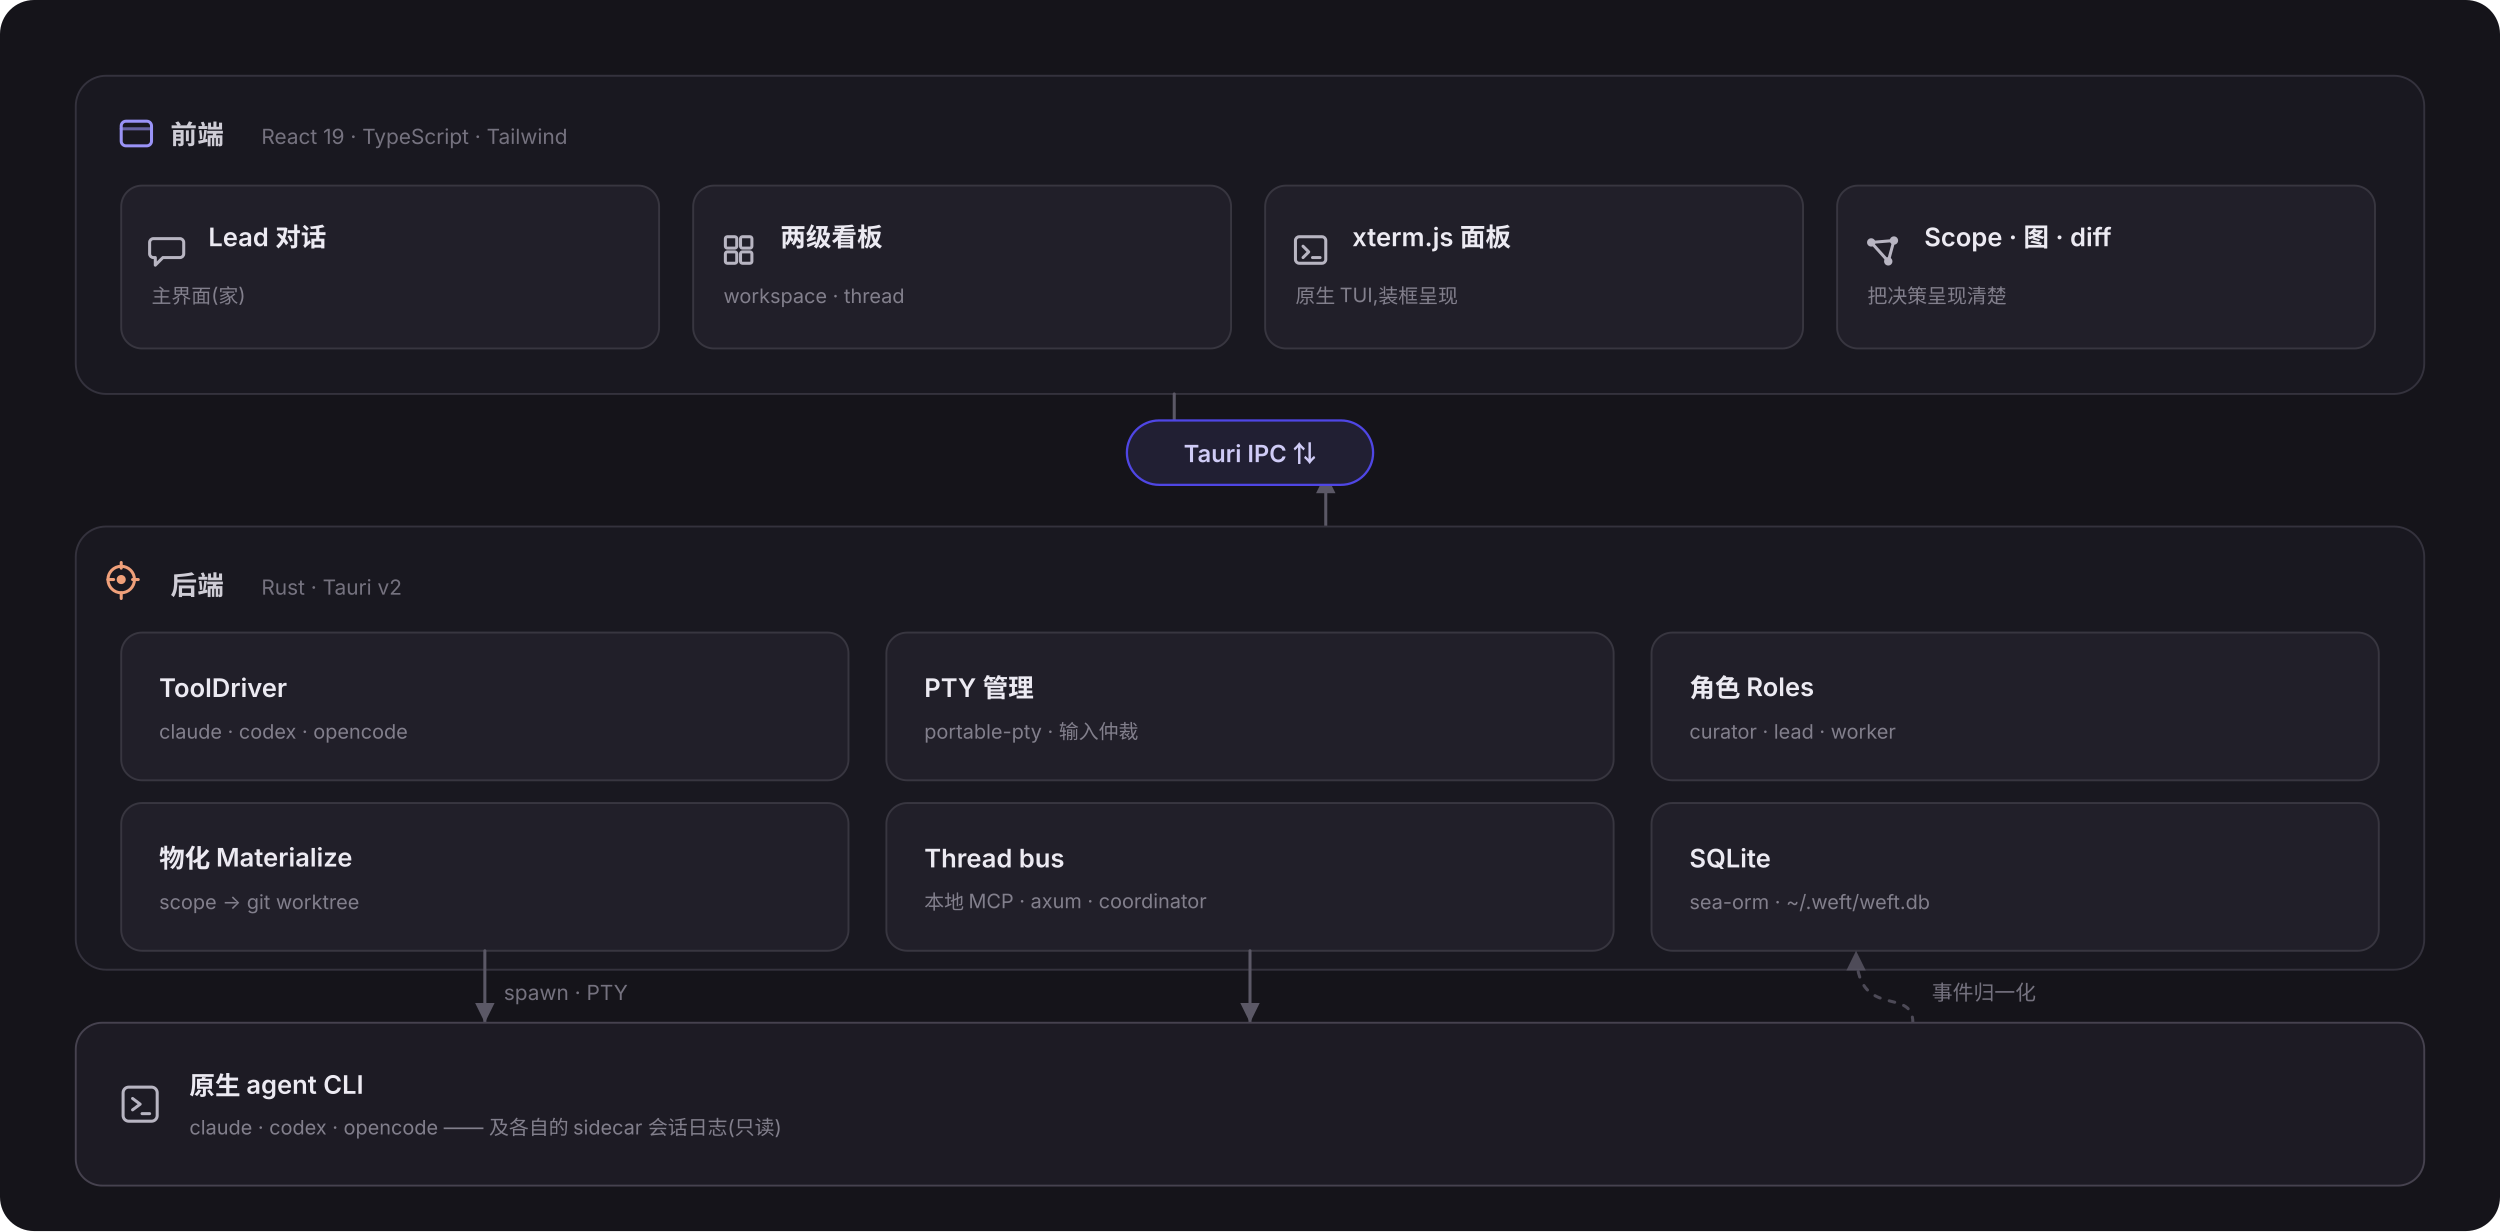
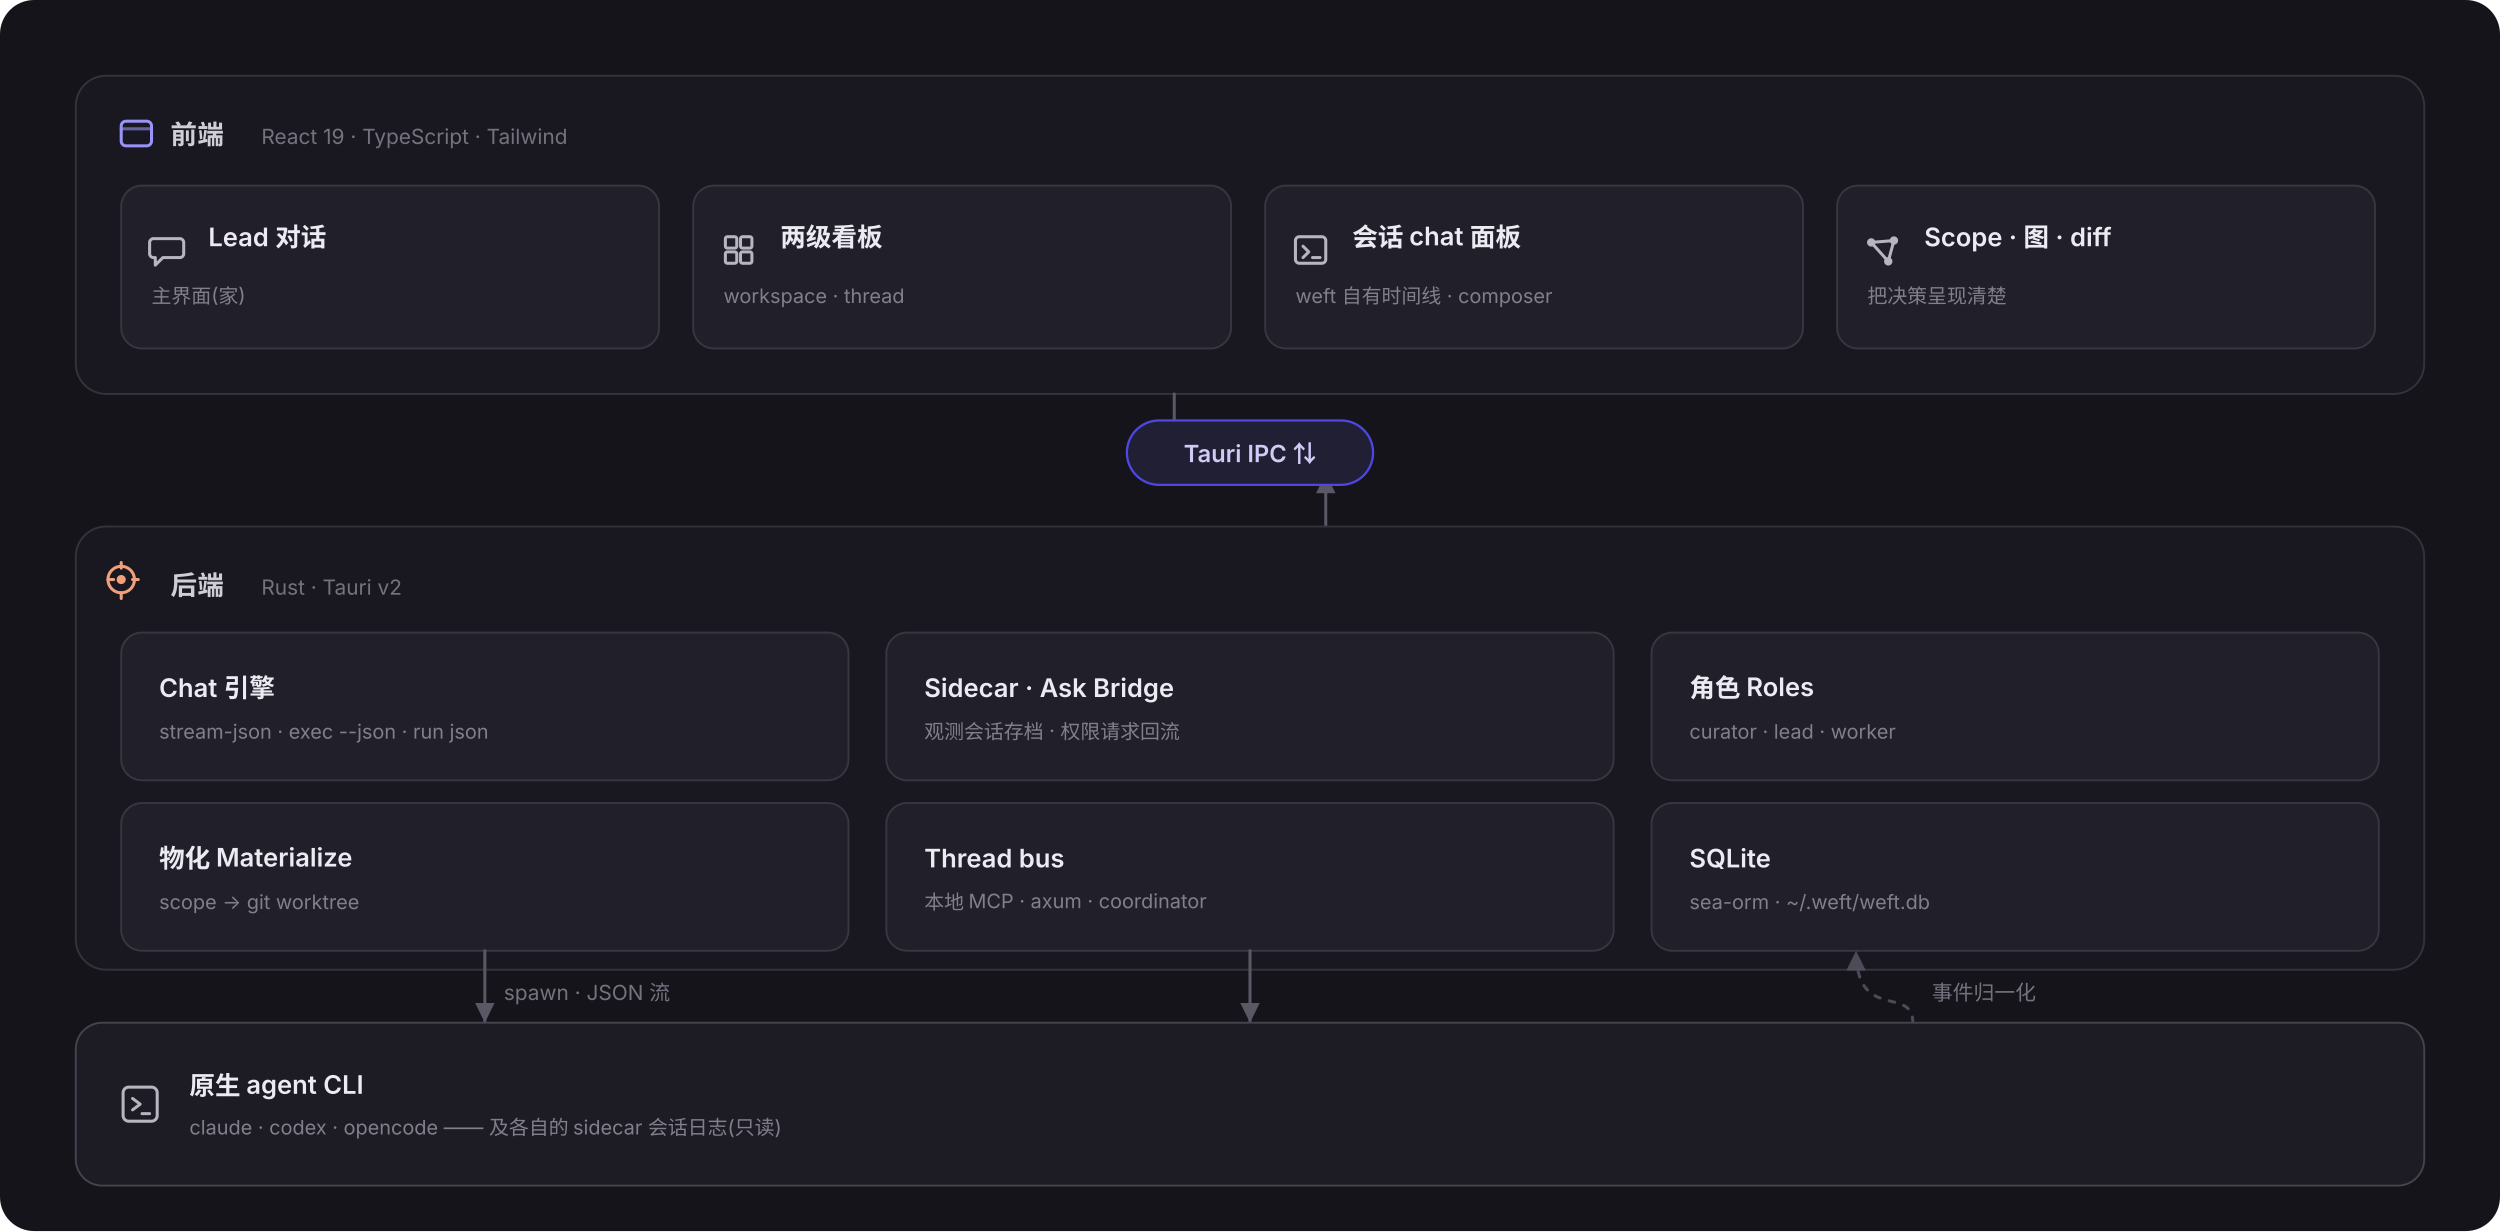
<svg xmlns="http://www.w3.org/2000/svg" viewBox="0 0 1320 650" font-family="'Inter','PingFang SC','Microsoft YaHei','Noto Sans CJK SC','Hiragino Sans GB',sans-serif">
  <defs>
    <marker id="a3" markerWidth="9" markerHeight="9" refX="6.5" refY="3.2" orient="auto">
      <path d="M0,0 L6.5,3.2 L0,6.4 z" fill="#5b5866" />
    </marker>
    <marker id="a3u" markerWidth="9" markerHeight="9" refX="6.5" refY="3.2" orient="auto">
      <path d="M0,0 L6.5,3.2 L0,6.4 z" fill="#5b5866" />
    </marker>
    <style>
      .ct{fill:#cfcdd6;font-size:14px;font-weight:600;letter-spacing:.2px}
      .cs{fill:#75727f;font-size:11px}
      .chip{fill:#211f29;stroke:#383640;stroke-width:1}
      .clbl{fill:#eceaf2;font-size:13.5px;font-weight:600}
      .csub{fill:#827f8c;font-size:10.5px}
      .gl{stroke-width:1.6;fill:none;stroke-linecap:round;stroke-linejoin:round}
      .pill{fill:#211f33;stroke:#4f46e5;stroke-width:1.2}
    </style>
  </defs>
  <rect x="0" y="0" width="1320" height="650" rx="18" fill="#15141a" />
  <rect x="40" y="40" width="1240" height="168" rx="16" fill="#191820" stroke="#34323d" />
  <g transform="translate(64,66)">
    <rect x="0" y="-2" width="16" height="13" rx="2.5" fill="none" stroke="#9a93f7" class="gl" />
    <path d="M0,2 h16" stroke="#9a93f7" class="gl" opacity=".6" />
  </g>
  <text class="ct" x="90" y="76">前端</text>
  <text class="cs" x="138" y="76">React 19 · TypeScript · Tailwind</text>
  <g>
    <rect class="chip" x="64" y="98" width="284" height="86" rx="11" />
    <g transform="translate(88,132)">
      <path class="gl" stroke="#b8b5c2" d="M-7,-6 h14 a2,2 0 0 1 2,2 v6 a2,2 0 0 1 -2,2 h-9 l-4,4 v-4 h-1 a2,2 0 0 1 -2,-2 v-6 a2,2 0 0 1 2,-2 z" />
    </g>
    <text class="clbl" x="110" y="130">Lead 对话</text>
    <text class="csub" x="80" y="160">主界面(家)</text>
  </g>
  <g>
    <rect class="chip" x="366" y="98" width="284" height="86" rx="11" />
    <g transform="translate(390,132)" class="gl" stroke="#b8b5c2">
      <rect x="-7" y="-7" width="6" height="6" rx="1" />
      <rect x="1" y="-7" width="6" height="6" rx="1" />
      <rect x="-7" y="1" width="6" height="6" rx="1" />
      <rect x="1" y="1" width="6" height="6" rx="1" />
    </g>
    <text class="clbl" x="412" y="130">两级看板</text>
    <text class="csub" x="382" y="160">workspace · thread</text>
  </g>
  <g>
    <rect class="chip" x="668" y="98" width="284" height="86" rx="11" />
    <g transform="translate(692,132)" class="gl" stroke="#b8b5c2">
      <rect x="-8" y="-7" width="16" height="14" rx="2" />
      <path d="M-4,-2 l3,3 l-3,3" />
      <path d="M1,4 h4" />
    </g>
-     <text class="clbl" x="714" y="130">xterm.js 面板</text>
-     <text class="csub" x="684" y="160">原生 TUI,装框呈现</text>
+     <text class="clbl" x="714" y="130">会话 chat 面板</text>
+     <text class="csub" x="684" y="160">weft 自有时间线 · composer</text>
  </g>
  <g>
    <rect class="chip" x="970" y="98" width="284" height="86" rx="11" />
    <g transform="translate(994,132)" class="gl" stroke="#b8b5c2">
      <circle cx="-6" cy="-4" r="2.2" fill="#b8b5c2" stroke="none" />
      <circle cx="6" cy="-5" r="2.2" fill="#b8b5c2" stroke="none" />
      <circle cx="3" cy="6" r="2.2" fill="#b8b5c2" stroke="none" />
      <path d="M-6,-4 L6,-5 M6,-5 L3,6 M-6,-4 L3,6" />
    </g>
    <text class="clbl" x="1016" y="130">Scope · 图 · diff</text>
    <text class="csub" x="986" y="160">把决策呈现清楚</text>
  </g>
  <path class="gl" d="M620,208 V236" stroke="#5b5866" marker-end="url(#a3)" />
  <path class="gl" d="M700,278 V250" stroke="#5b5866" marker-end="url(#a3u)" />
  <rect class="pill" x="595" y="222" width="130" height="34" rx="17" />
  <text x="660" y="244" text-anchor="middle" fill="#cfcbf6" font-size="12.5" font-weight="600">Tauri IPC ⇅</text>
  <rect x="40" y="278" width="1240" height="234" rx="16" fill="#191820" stroke="#34323d" />
  <g transform="translate(64,304)" class="gl" stroke="#f0a07a">
    <circle cx="0" cy="2" r="7" />
    <circle cx="0" cy="2" r="2.4" fill="#f0a07a" stroke="none" />
    <path d="M0,-7 v3 M0,9 v3 M-7,2 h3 M9,2 h-3" />
  </g>
  <text class="ct" x="90" y="314">后端</text>
  <text class="cs" x="138" y="314">Rust · Tauri v2</text>
  <g>
    <rect class="chip" x="64" y="334" width="384" height="78" rx="11" />
-     <text class="clbl" x="84" y="368">ToolDriver</text>
-     <text class="csub" x="84" y="390">claude · codex · opencode</text>
+     <text class="clbl" x="84" y="368">Chat 引擎</text>
+     <text class="csub" x="84" y="390">stream-json · exec --json · run json</text>
  </g>
  <g>
    <rect class="chip" x="468" y="334" width="384" height="78" rx="11" />
-     <text class="clbl" x="488" y="368">PTY 管理</text>
-     <text class="csub" x="488" y="390">portable-pty · 输入仲裁</text>
+     <text class="clbl" x="488" y="368">Sidecar · Ask Bridge</text>
+     <text class="csub" x="488" y="390">观测会话存档 · 权限请求回流</text>
  </g>
  <g>
    <rect class="chip" x="872" y="334" width="384" height="78" rx="11" />
    <text class="clbl" x="892" y="368">角色 Roles</text>
    <text class="csub" x="892" y="390">curator · lead · worker</text>
  </g>
  <g>
    <rect class="chip" x="64" y="424" width="384" height="78" rx="11" />
    <text class="clbl" x="84" y="458">物化 Materialize</text>
    <text class="csub" x="84" y="480">scope → git worktree</text>
  </g>
  <g>
    <rect class="chip" x="468" y="424" width="384" height="78" rx="11" />
    <text class="clbl" x="488" y="458">Thread bus</text>
    <text class="csub" x="488" y="480">本地 MCP · axum · coordinator</text>
  </g>
  <g>
    <rect class="chip" x="872" y="424" width="384" height="78" rx="11" />
    <text class="clbl" x="892" y="458">SQLite</text>
    <text class="csub" x="892" y="480">sea-orm · ~/.weft/weft.db</text>
  </g>
  <path class="gl" d="M256,502 V540" stroke="#5b5866" marker-end="url(#a3)" />
-   <text class="cs" x="266" y="528" fill="#75727f">spawn · PTY</text>
+   <text class="cs" x="266" y="528" fill="#75727f">spawn · JSON 流</text>
  <path class="gl" d="M660,502 V540" stroke="#5b5866" marker-end="url(#a3)" />
  <path class="gl" d="M1010,540 C1010,520 980,540 980,502" stroke="#5b5866" stroke-dasharray="3 5" opacity=".8" marker-end="url(#a3u)" />
  <text class="cs" x="1020" y="528" fill="#75727f">事件归一化</text>
  <rect x="40" y="540" width="1240" height="86" rx="14" fill="#1d1b24" stroke="#46424f" />
  <g transform="translate(74,583)" class="gl" stroke="#b8b5c2">
    <rect x="-9" y="-9" width="18" height="18" rx="3" />
    <path d="M-4,-3 l4,3 l-4,3" />
    <path d="M1,5 h4" />
  </g>
  <text class="clbl" x="100" y="578" font-size="14.5">原生 agent CLI</text>
  <text class="csub" x="100" y="599" font-size="11">claude · codex · opencode —— 及各自的 sidecar 会话日志(只读)</text>
</svg>
